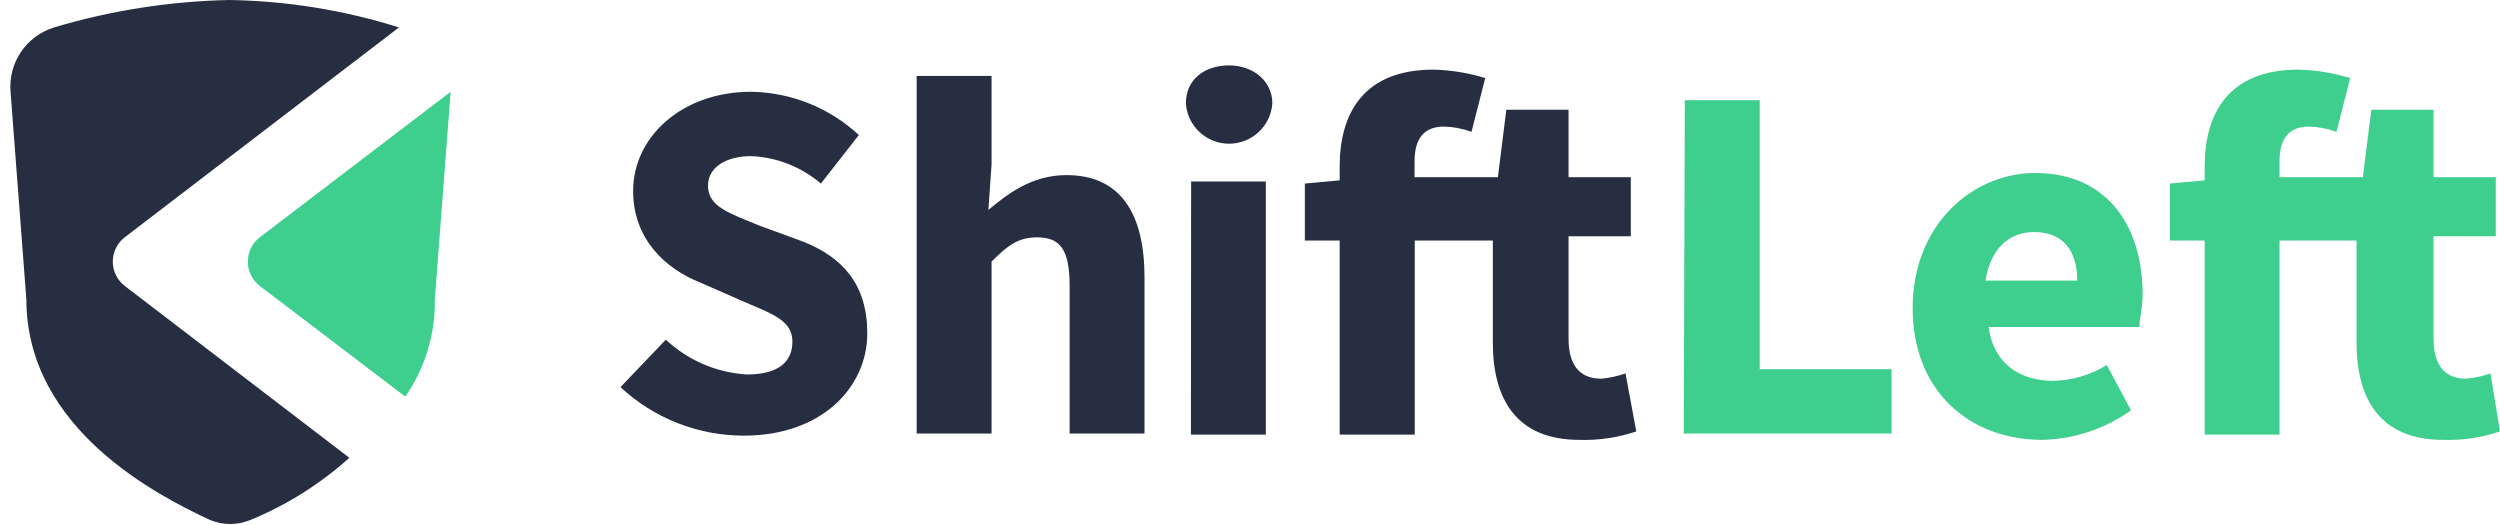
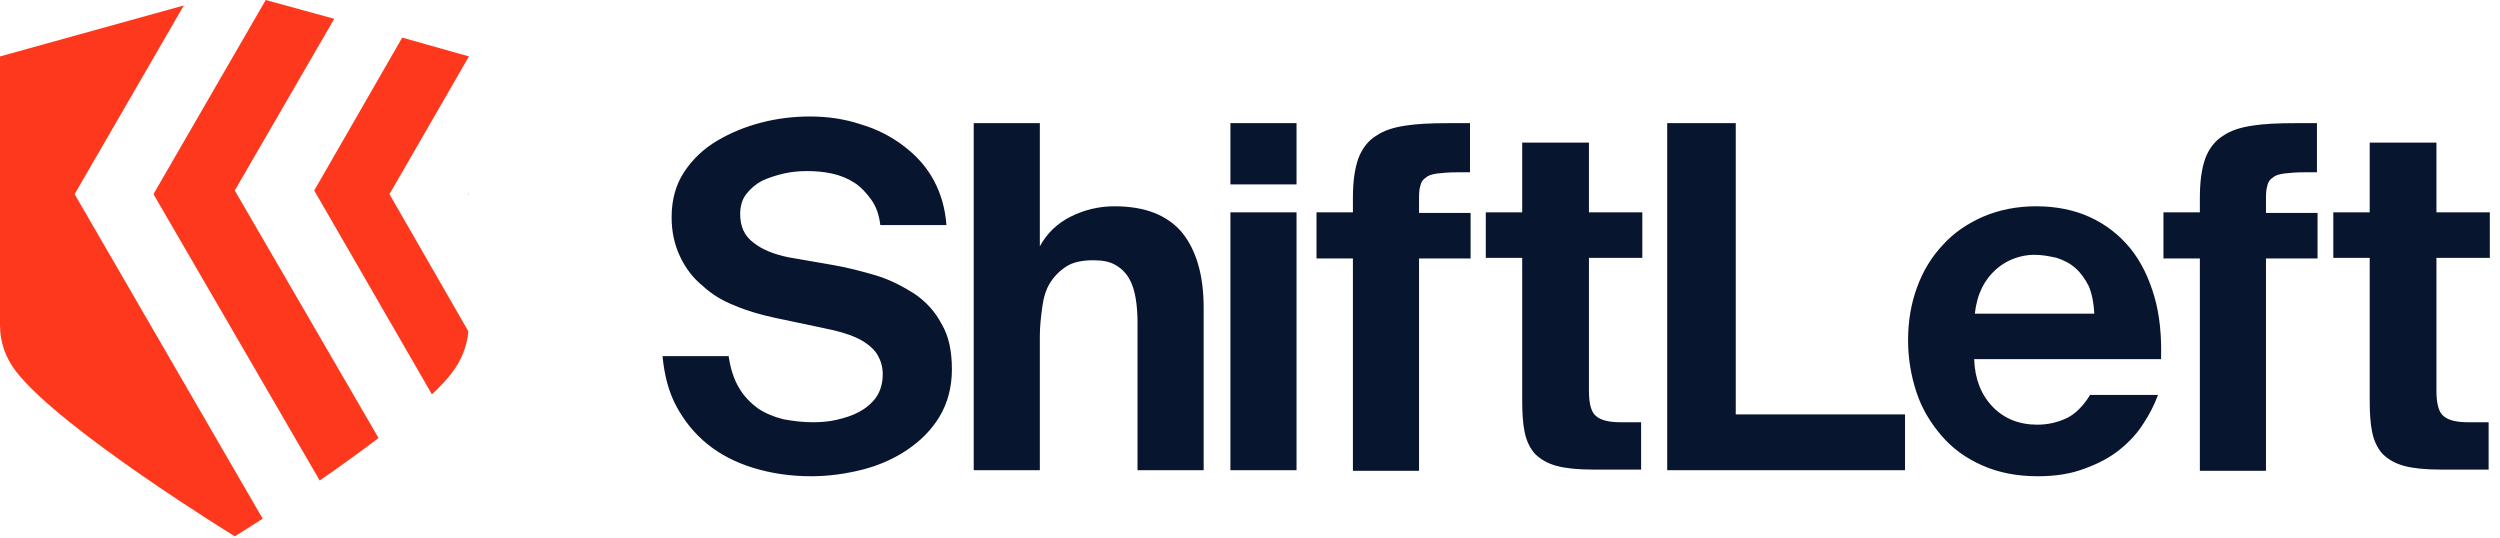
- <svg xmlns="http://www.w3.org/2000/svg" width="100%" height="100%" viewBox="0 0 400 84" version="1.1" xml:space="preserve" style="fill-rule:evenodd;clip-rule:evenodd;stroke-linejoin:round;stroke-miterlimit:2;">
-   <g transform="matrix(2.20994,0,0,2.20994,0,0)">
-     <path d="M18.803,17.184L32.626,6.644L31.48,21.689C31.521,24.198 30.773,26.656 29.342,28.716L18.803,20.697C18.26,20.276 17.942,19.627 17.942,18.94C17.942,18.253 18.26,17.604 18.803,17.184Z" style="fill:rgb(62,207,142);fill-rule:nonzero;" />
-     <path d="M9.027,20.697C8.484,20.276 8.166,19.627 8.166,18.94C8.166,18.253 8.484,17.604 9.027,17.184L28.884,1.986C24.903,0.732 20.761,0.063 16.588,0C12.292,0.091 8.028,0.759 3.91,1.986C1.899,2.609 0.591,4.546 0.764,6.644L1.909,21.689C1.925,31.083 11.456,35.895 15.213,37.651C16.143,38.033 17.186,38.033 18.115,37.651C20.748,36.571 23.176,35.047 25.294,33.145L9.027,20.697ZM48.206,24.592C49.81,26.094 51.891,26.986 54.086,27.112C56.454,27.112 57.37,26.119 57.37,24.744C57.37,23.217 55.995,22.759 53.857,21.842L50.726,20.468C48.206,19.475 45.838,17.336 45.838,13.823C45.838,9.928 49.351,6.644 54.392,6.644C57.285,6.692 60.06,7.807 62.182,9.776L59.432,13.289C58.02,12.084 56.246,11.385 54.392,11.303C52.635,11.303 51.26,12.067 51.26,13.441C51.26,14.969 52.788,15.427 55.003,16.343L58.134,17.489C61.036,18.635 62.792,20.62 62.792,24.133C62.792,28.028 59.509,31.541 53.857,31.541C50.542,31.542 47.349,30.287 44.922,28.028L48.206,24.592ZM66.367,5.499L71.789,5.499L71.789,11.914L71.56,15.198C72.935,14.052 74.691,12.678 77.211,12.678C81.106,12.678 82.863,15.427 82.863,20.086L82.863,31.389L77.441,31.389L77.441,20.697C77.441,17.947 76.677,17.184 75.073,17.184C73.698,17.184 72.935,17.795 71.789,18.94L71.789,31.389L66.367,31.389L66.367,5.499ZM85.857,7.484C85.857,5.728 87.231,4.735 88.988,4.735C90.744,4.735 92.119,5.881 92.119,7.484C92.004,9.129 90.636,10.404 88.988,10.404C87.339,10.404 85.972,9.129 85.857,7.484ZM86.238,13.136L91.646,13.136L91.646,31.465L86.223,31.465L86.238,13.136ZM118.467,31.236C117.14,31.684 115.743,31.891 114.343,31.847C109.837,31.847 108.081,28.945 108.081,24.821L108.081,17.413L102.429,17.413L102.429,31.465L96.992,31.465L96.992,17.413L94.471,17.413L94.471,13.289L96.992,13.059L96.992,12.067C96.992,8.172 98.748,5.041 103.789,5.041C105.058,5.074 106.317,5.28 107.531,5.651L106.538,9.546C105.902,9.31 105.231,9.181 104.552,9.165C103.178,9.165 102.414,9.928 102.414,11.685L102.414,12.83L108.447,12.83L109.058,7.943L113.564,7.943L113.564,12.83L118.07,12.83L118.07,17.107L113.564,17.107L113.564,24.515C113.564,26.654 114.557,27.417 115.932,27.417C116.531,27.363 117.121,27.235 117.688,27.035L118.467,31.236Z" style="fill:rgb(39,46,65);fill-rule:nonzero;" />
-     <path d="M121.98,7.255L127.403,7.255L127.403,26.73L136.949,26.73L136.949,31.389L121.904,31.389L121.98,7.255Z" style="fill:rgb(62,207,142);fill-rule:nonzero;" />
-     <path d="M147.336,12.525C152.605,12.525 155.125,16.42 155.125,21.308C155.125,22.3 154.896,23.064 154.896,23.675L143.975,23.675C144.357,26.424 146.343,27.57 148.634,27.57C150.012,27.547 151.358,27.151 152.529,26.424L154.285,29.708C152.409,31.048 150.174,31.792 147.87,31.847C142.601,31.847 138.476,28.334 138.476,22.3C138.476,16.267 142.814,12.525 147.336,12.525ZM150.39,20.315C150.39,18.176 149.398,16.802 147.259,16.802C145.503,16.802 144.128,17.947 143.746,20.315L150.39,20.315ZM181,31.236C179.673,31.684 178.276,31.891 176.876,31.847C172.37,31.847 170.614,28.945 170.614,24.821L170.614,17.413L165.038,17.413L165.038,31.465L159.616,31.465L159.616,17.413L157.096,17.413L157.096,13.289L159.616,13.059L159.616,12.067C159.616,8.172 161.373,5.041 166.413,5.041C167.682,5.074 168.941,5.28 170.155,5.651L169.162,9.546C168.526,9.31 167.855,9.181 167.177,9.165C165.802,9.165 165.038,9.928 165.038,11.685L165.038,12.83L171.072,12.83L171.683,7.943L176.189,7.943L176.189,12.83L180.695,12.83L180.695,17.107L176.189,17.107L176.189,24.515C176.189,26.654 177.181,27.417 178.556,27.417C179.155,27.363 179.745,27.235 180.313,27.035L181,31.236Z" style="fill:rgb(62,207,142);fill-rule:nonzero;" />
+ <svg xmlns="http://www.w3.org/2000/svg" width="100%" height="100%" viewBox="0 0 158 34" version="1.1" xml:space="preserve" style="fill-rule:evenodd;clip-rule:evenodd;stroke-linejoin:round;stroke-miterlimit:2;">
+   <g>
+     <clipPath id="_clip1">
+       <rect x="0" y="0" width="157.357" height="33.895" />
+     </clipPath>
+     <g clip-path="url(#_clip1)">
+       <path d="M49.003,20.092C48.121,19.9 47.277,19.67 46.472,19.325C45.667,19.018 44.977,18.596 44.402,18.059C43.788,17.561 43.328,16.947 42.983,16.219C42.638,15.49 42.446,14.685 42.446,13.727C42.446,12.615 42.715,11.656 43.251,10.851C43.788,10.046 44.478,9.394 45.322,8.896C46.165,8.397 47.086,8.014 48.121,7.745C49.156,7.477 50.191,7.362 51.188,7.362C52.3,7.362 53.374,7.515 54.409,7.86C55.444,8.167 56.326,8.627 57.131,9.241C57.937,9.854 58.55,10.544 59.01,11.388C59.47,12.231 59.739,13.19 59.815,14.225L55.636,14.225C55.559,13.573 55.368,13.037 55.061,12.615C54.754,12.193 54.409,11.81 53.987,11.541C53.566,11.273 53.105,11.081 52.569,10.966C52.032,10.851 51.533,10.813 51.035,10.813C50.537,10.813 50.038,10.851 49.54,10.966C49.041,11.081 48.581,11.234 48.159,11.426C47.738,11.656 47.431,11.925 47.162,12.27C46.894,12.615 46.779,13.037 46.779,13.535C46.779,14.302 47.047,14.915 47.623,15.337C48.198,15.797 48.926,16.066 49.808,16.257L52.684,16.756C53.566,16.909 54.447,17.139 55.368,17.408C56.25,17.676 57.055,18.098 57.783,18.558C58.512,19.056 59.087,19.67 59.509,20.475C59.969,21.242 60.16,22.2 60.16,23.351C60.16,24.463 59.892,25.46 59.394,26.303C58.895,27.147 58.205,27.837 57.362,28.412C56.518,28.987 55.559,29.409 54.524,29.677C53.451,29.946 52.377,30.099 51.265,30.099C49.923,30.099 48.696,29.907 47.584,29.562C46.472,29.217 45.514,28.719 44.708,28.067C43.903,27.415 43.251,26.61 42.753,25.69C42.255,24.769 41.986,23.696 41.871,22.507L46.05,22.507C46.165,23.312 46.396,24.002 46.702,24.501C47.009,25.038 47.431,25.46 47.891,25.805C48.351,26.111 48.888,26.341 49.501,26.495C50.115,26.61 50.728,26.686 51.38,26.686C51.878,26.686 52.377,26.648 52.875,26.533C53.374,26.418 53.872,26.265 54.294,26.035C54.716,25.805 55.099,25.498 55.368,25.114C55.636,24.731 55.789,24.233 55.789,23.657C55.789,23.197 55.674,22.814 55.483,22.469C55.291,22.124 54.984,21.855 54.639,21.625C54.294,21.395 53.834,21.203 53.335,21.05C52.837,20.897 52.3,20.782 51.725,20.667L49.003,20.092ZM65.718,15.567C66.179,14.724 66.83,14.11 67.674,13.688C68.517,13.267 69.438,13.037 70.435,13.037C72.39,13.037 73.809,13.612 74.729,14.724C75.611,15.836 76.071,17.408 76.071,19.44L76.071,29.716L71.891,29.716L71.891,20.36C71.891,19.823 71.853,19.325 71.777,18.865C71.7,18.405 71.585,17.983 71.355,17.599C71.163,17.254 70.856,16.947 70.511,16.756C70.128,16.526 69.668,16.449 69.092,16.449C68.402,16.449 67.827,16.564 67.405,16.833C66.984,17.101 66.639,17.446 66.37,17.868C66.102,18.29 65.948,18.826 65.872,19.402C65.795,19.977 65.718,20.59 65.718,21.242L65.718,29.716L61.539,29.716L61.539,7.784L65.718,7.784L65.718,15.567ZM81.941,7.784L81.941,11.656L77.762,11.656L77.762,7.784L81.941,7.784ZM81.941,13.42L81.941,29.716L77.762,29.716L77.762,13.42L81.941,13.42ZM85.504,12.5C85.504,11.465 85.619,10.659 85.849,10.008C86.079,9.394 86.462,8.896 86.961,8.589C87.459,8.244 88.073,8.052 88.84,7.937C89.568,7.822 90.488,7.784 91.485,7.784L92.904,7.784L92.904,10.889L92.099,10.889C91.562,10.889 91.14,10.928 90.833,10.966C90.527,11.005 90.258,11.081 90.105,11.235C89.913,11.35 89.798,11.541 89.76,11.771C89.683,12.001 89.683,12.308 89.683,12.692L89.683,13.458L92.942,13.458L92.942,16.334L89.683,16.334L89.683,29.754L85.504,29.754L85.504,16.334L83.203,16.334L83.203,13.42L85.504,13.42L85.504,12.5ZM96.203,9.011L100.421,9.011L100.421,13.42L103.795,13.42L103.795,16.296L100.421,16.296L100.421,24.693C100.421,25.536 100.574,26.073 100.881,26.303C101.187,26.572 101.724,26.687 102.453,26.687L103.718,26.687L103.718,29.677L100.651,29.677C99.73,29.677 98.964,29.601 98.388,29.447C97.813,29.294 97.353,29.025 97.008,28.68C96.701,28.335 96.471,27.875 96.356,27.3C96.241,26.763 96.203,26.073 96.203,25.268L96.203,16.296L93.902,16.296L93.902,13.42L96.203,13.42L96.203,9.011ZM109.7,26.188L120.397,26.188L120.397,29.716L105.367,29.716L105.367,7.784L109.7,7.784L109.7,26.188ZM128.795,30.099C127.453,30.099 126.303,29.869 125.268,29.409C124.232,28.949 123.389,28.335 122.699,27.53C122.009,26.725 121.472,25.843 121.127,24.808C120.782,23.772 120.59,22.661 120.59,21.51C120.59,20.283 120.782,19.171 121.165,18.136C121.548,17.101 122.085,16.219 122.814,15.452C123.504,14.685 124.386,14.11 125.344,13.688C126.341,13.267 127.453,13.037 128.68,13.037C129.945,13.037 131.096,13.267 132.093,13.727C133.089,14.187 133.933,14.839 134.623,15.682C135.313,16.526 135.812,17.561 136.157,18.75C136.502,19.938 136.617,21.242 136.579,22.699L124.769,22.699C124.808,23.926 125.191,24.923 125.919,25.69C126.648,26.457 127.607,26.84 128.757,26.84C129.447,26.84 130.06,26.687 130.636,26.418C131.172,26.15 131.671,25.651 132.093,24.961L136.387,24.961C136.157,25.575 135.85,26.188 135.467,26.763C135.083,27.377 134.585,27.914 133.971,28.412C133.358,28.91 132.629,29.294 131.786,29.601C130.904,29.946 129.907,30.099 128.795,30.099ZM128.565,16.104C128.143,16.104 127.722,16.181 127.3,16.334C126.878,16.487 126.495,16.718 126.15,17.024C125.804,17.331 125.498,17.714 125.268,18.175C125.038,18.635 124.884,19.171 124.808,19.823L132.361,19.823C132.323,19.133 132.208,18.558 132.016,18.098C131.786,17.638 131.517,17.254 131.172,16.948C130.827,16.641 130.444,16.449 129.984,16.296C129.485,16.181 129.025,16.104 128.565,16.104ZM139.031,12.5C139.031,11.465 139.146,10.659 139.376,10.008C139.606,9.394 139.99,8.896 140.488,8.589C140.986,8.244 141.6,8.052 142.367,7.937C143.095,7.822 144.016,7.784 145.012,7.784L146.431,7.784L146.431,10.889L145.626,10.889C145.089,10.889 144.667,10.928 144.361,10.966C144.054,11.005 143.785,11.081 143.632,11.235C143.44,11.35 143.325,11.541 143.287,11.771C143.21,12.001 143.21,12.308 143.21,12.692L143.21,13.458L146.469,13.458L146.469,16.334L143.21,16.334L143.21,29.754L139.031,29.754L139.031,16.334L136.73,16.334L136.73,13.42L139.031,13.42L139.031,12.5ZM149.765,9.011L153.983,9.011L153.983,13.42L157.357,13.42L157.357,16.296L153.983,16.296L153.983,24.693C153.983,25.536 154.136,26.073 154.443,26.303C154.75,26.572 155.287,26.687 156.015,26.687L157.281,26.687L157.281,29.677L154.213,29.677C153.293,29.677 152.526,29.601 151.951,29.447C151.376,29.294 150.916,29.025 150.571,28.68C150.264,28.335 150.034,27.875 149.919,27.3C149.804,26.763 149.765,26.073 149.765,25.268L149.765,16.296L147.465,16.296L147.465,13.42L149.765,13.42L149.765,9.011Z" style="fill:#08152e;fill-rule:nonzero;" />
+       <path d="M24.614,12.27L29.637,3.566L25.419,2.377L19.859,12.04L27.298,24.923C27.835,24.424 28.295,23.926 28.602,23.504C29.177,22.737 29.522,21.855 29.598,20.935L24.614,12.27Z" style="fill:#fe381c;fill-rule:nonzero;" />
+       <path d="M20.205,30.367C21.432,29.524 22.697,28.604 23.924,27.683L14.837,12.039L21.125,1.189L16.793,0L9.699,12.27L20.205,30.367ZM29.602,12.269L29.64,12.308L29.64,12.231L29.602,12.269Z" style="fill:#fe381c;fill-rule:nonzero;" />
+       <path d="M4.716,12.27L11.618,0.345L0,3.566L0,20.552C0,21.625 0.345,22.622 1.035,23.504C3.911,27.185 14.839,33.895 14.839,33.895C14.839,33.895 15.529,33.473 16.602,32.783L4.716,12.27Z" style="fill:#fe381c;fill-rule:nonzero;" />
+     </g>
  </g>
</svg>
